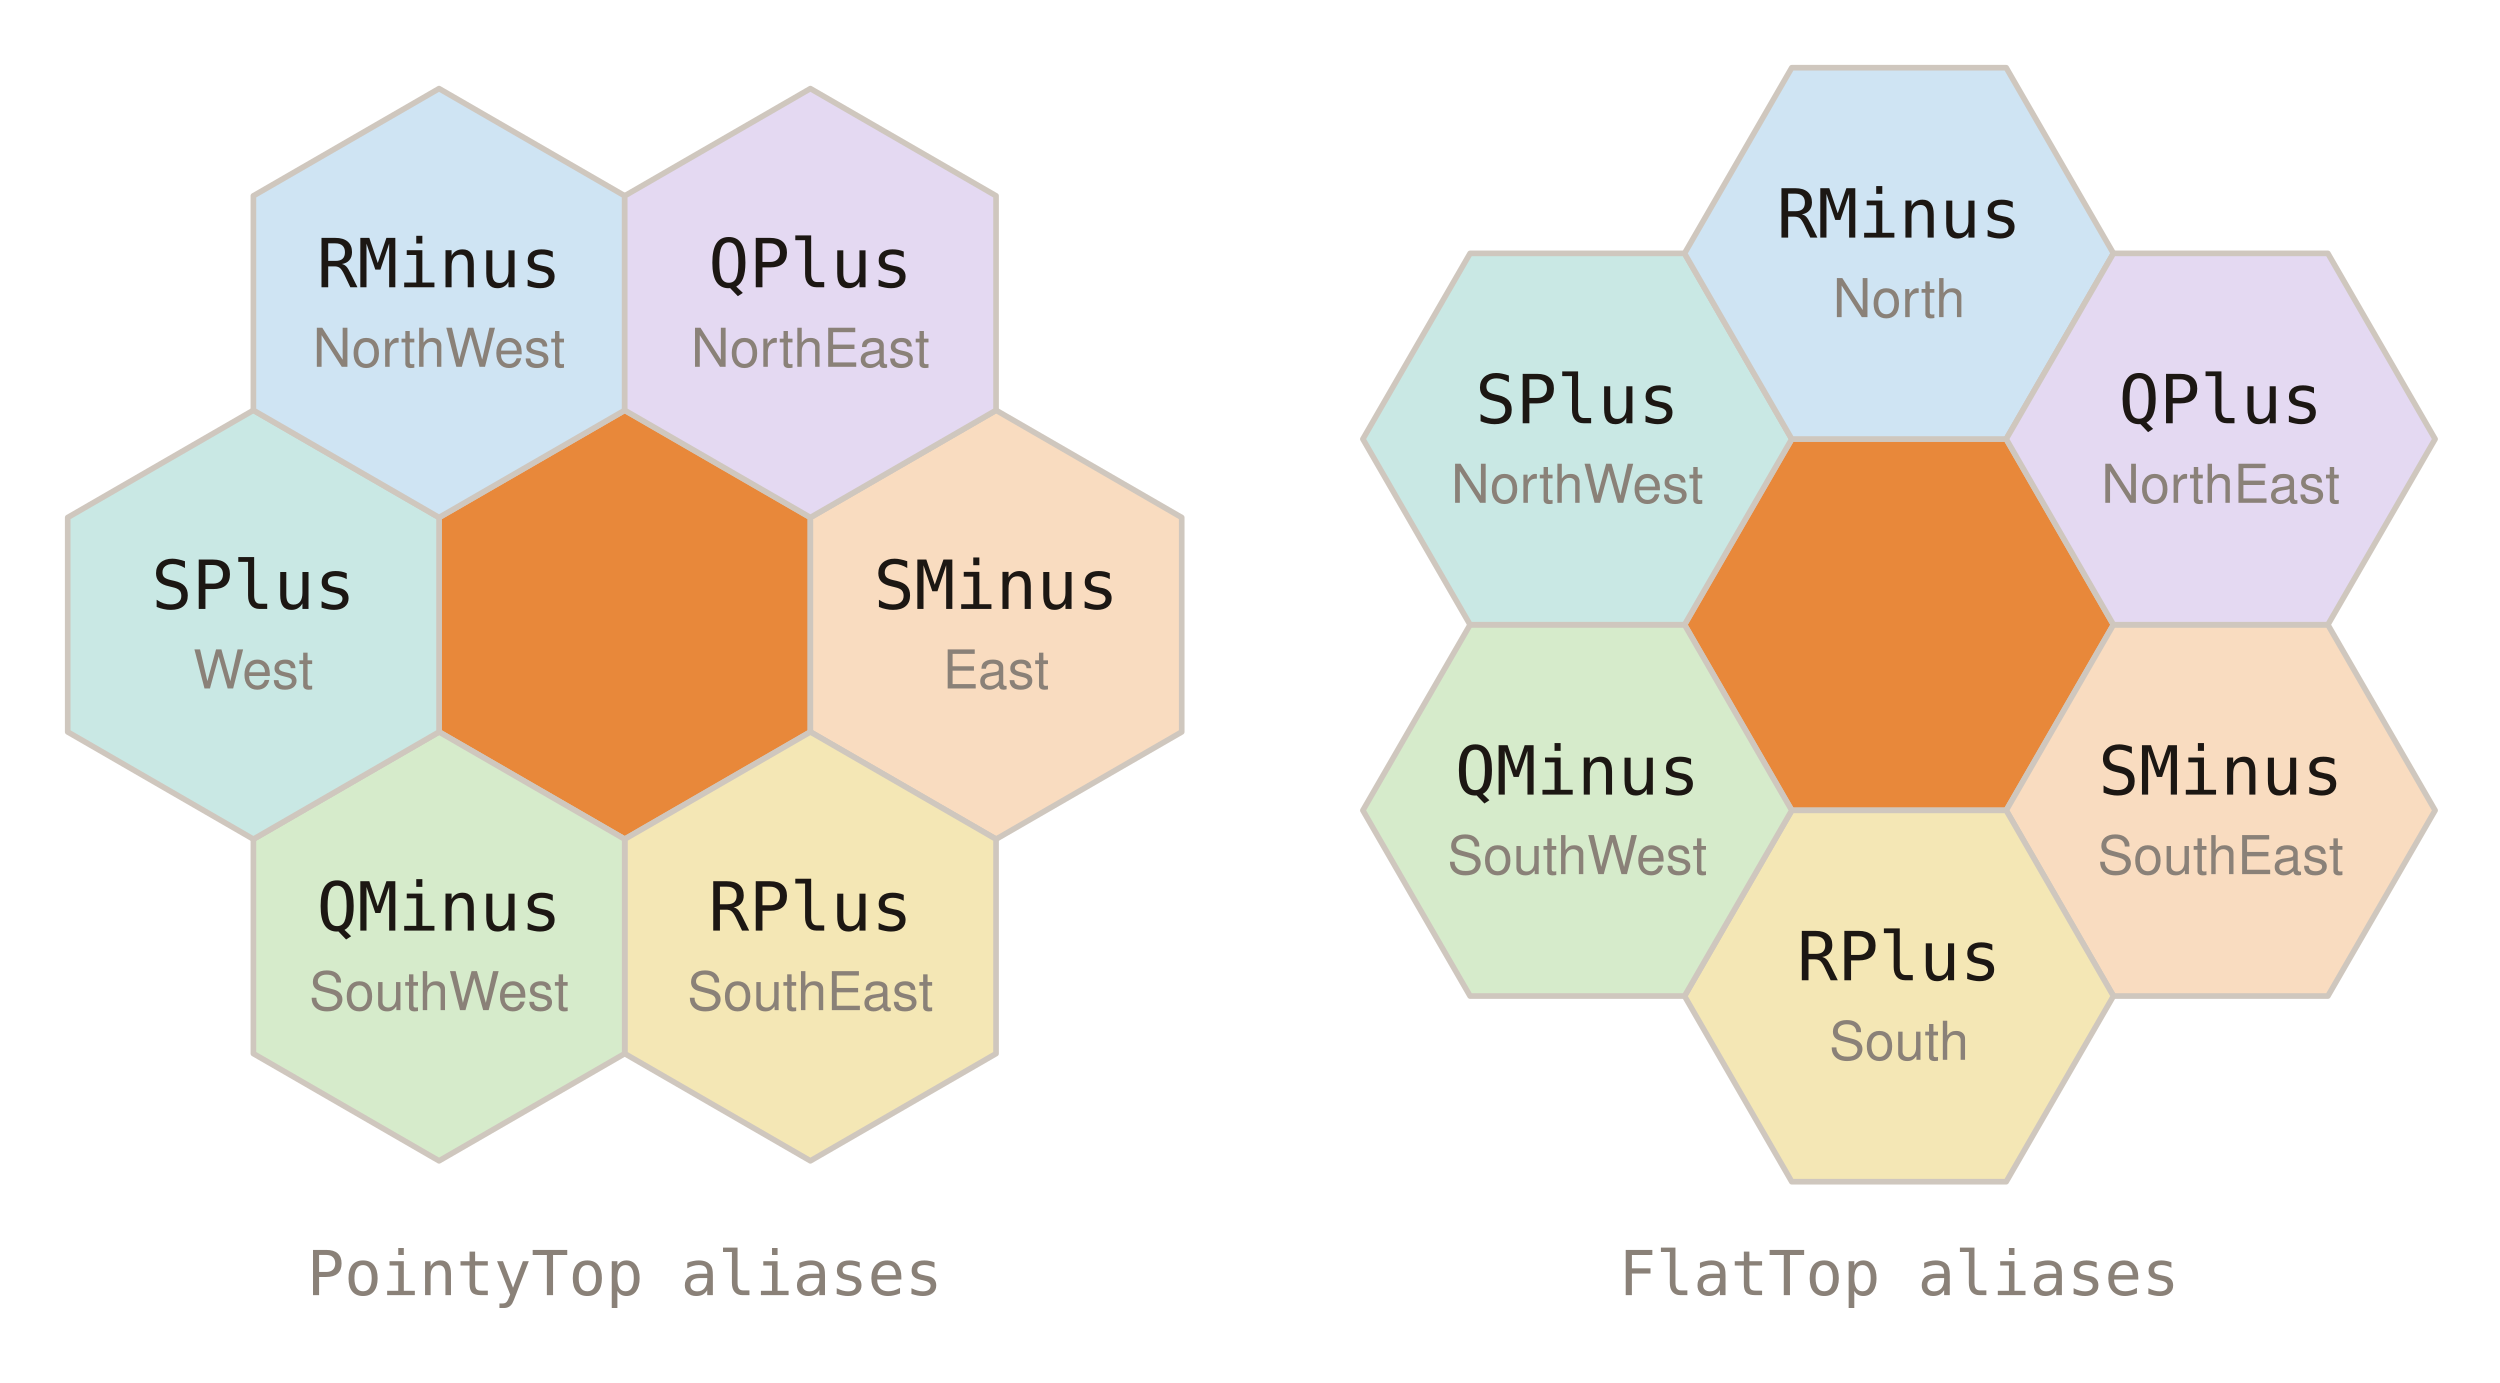
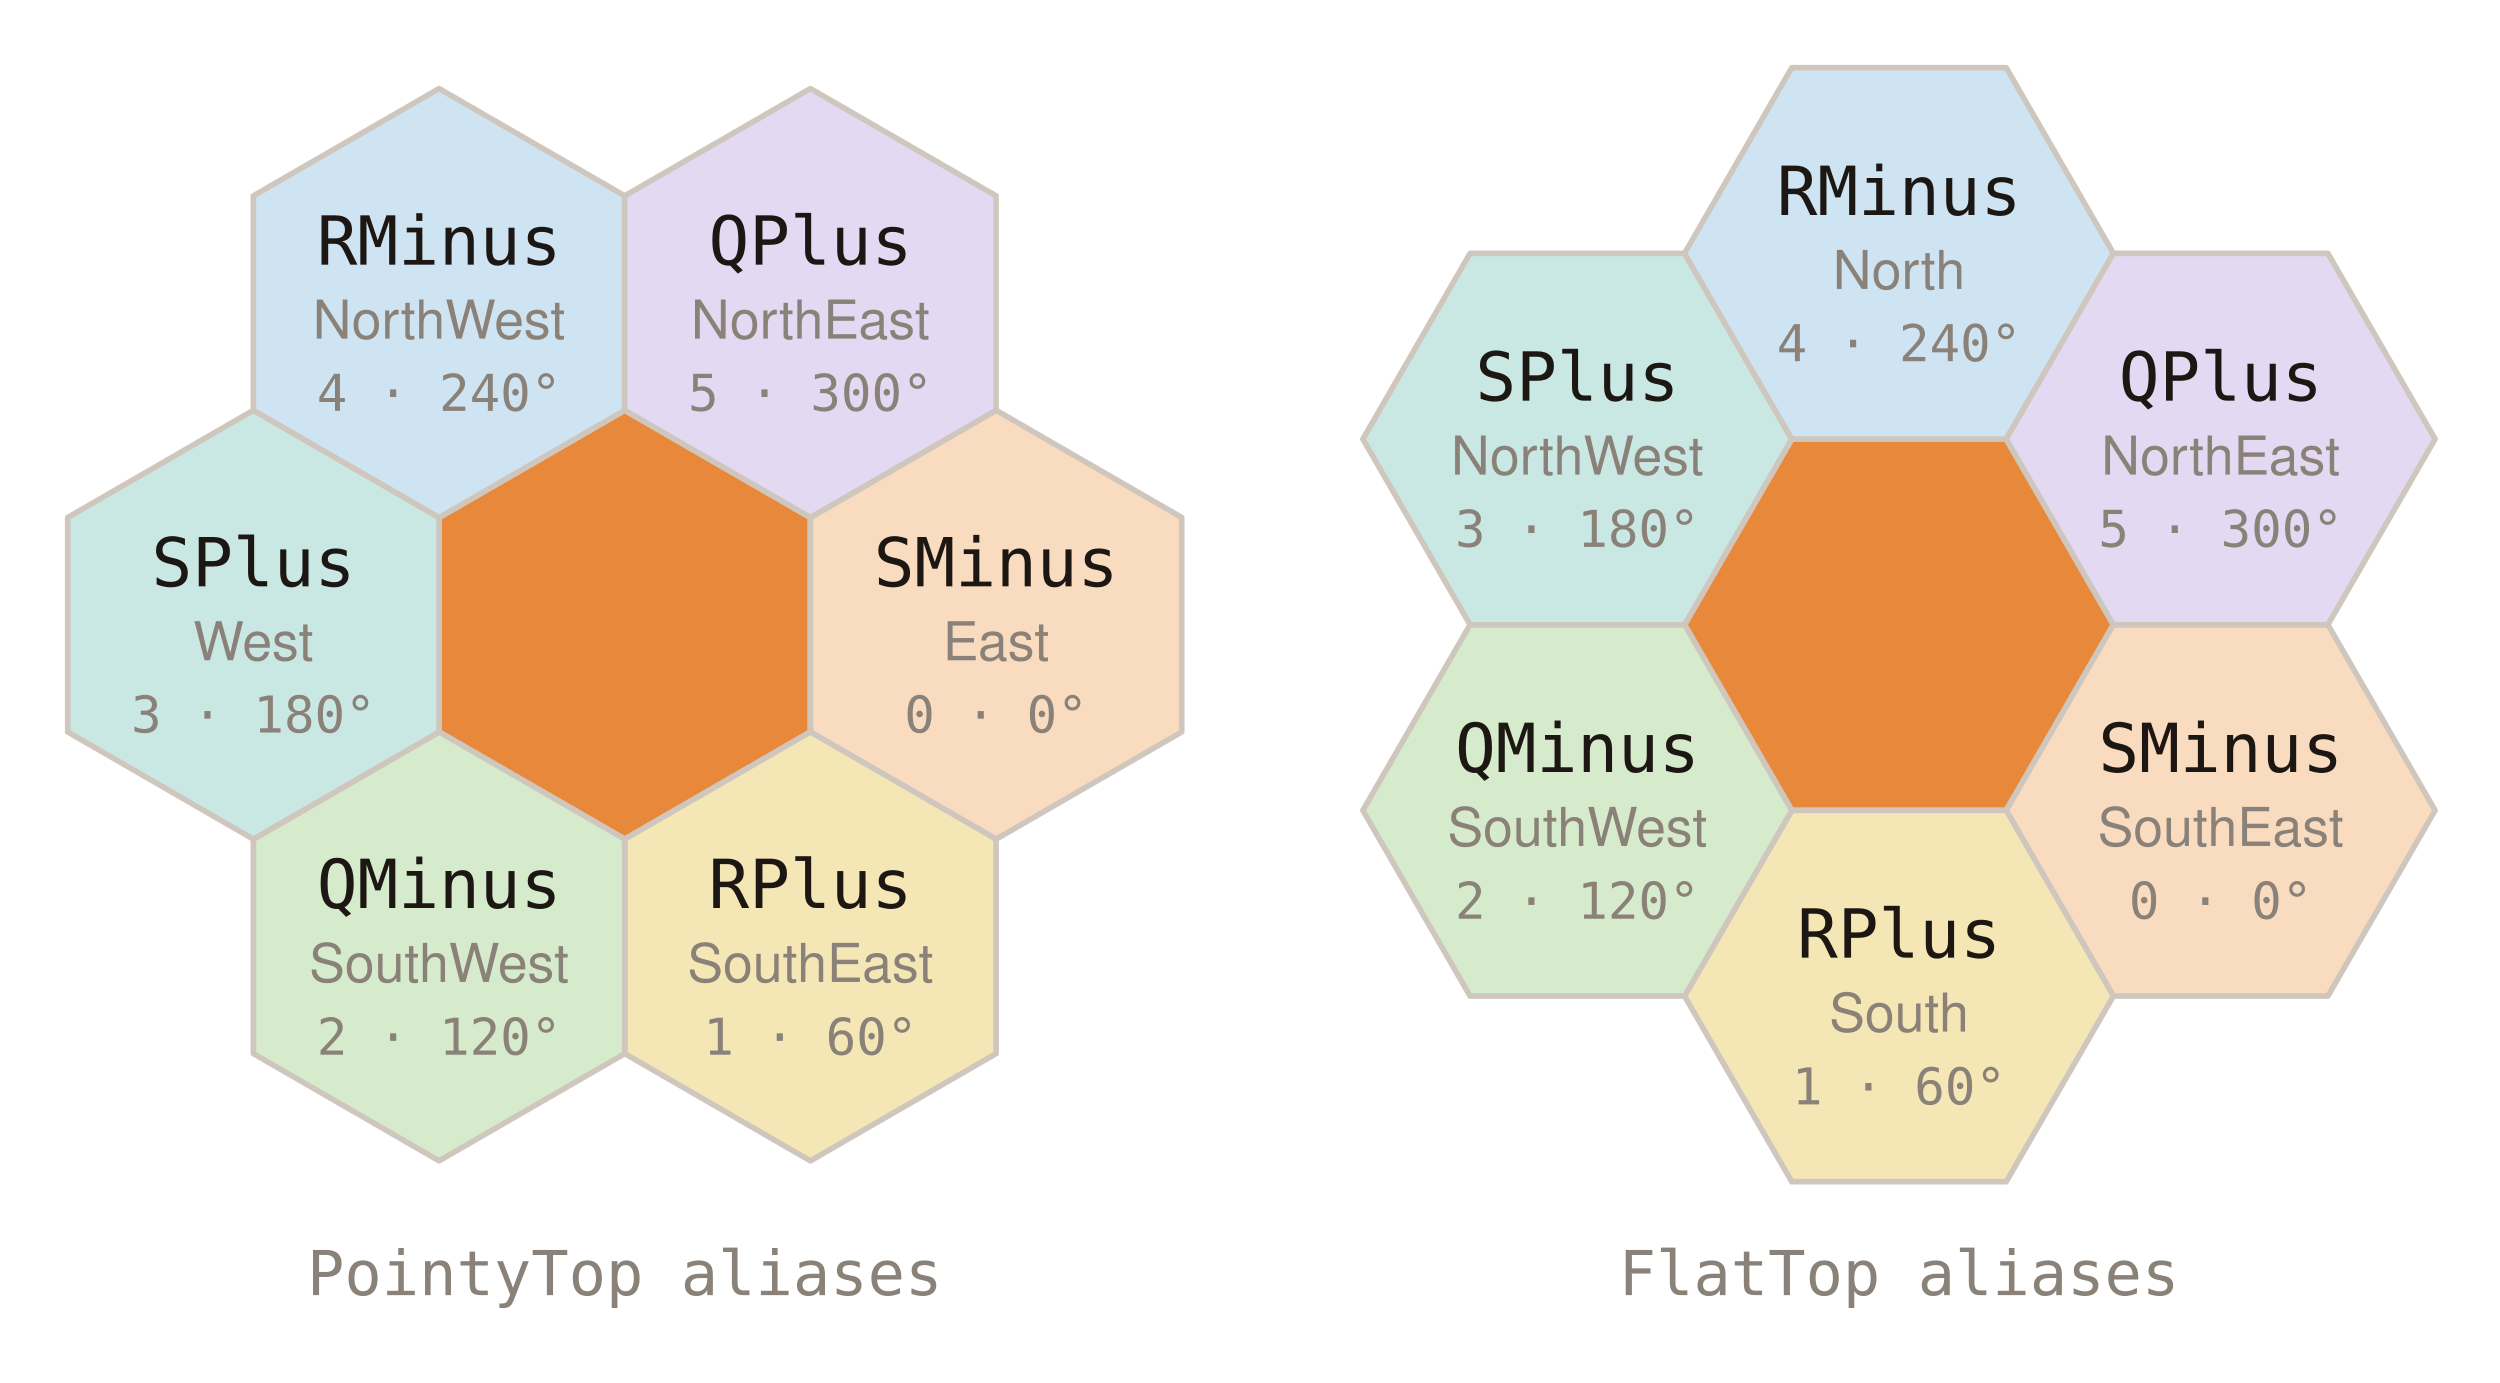
<svg xmlns="http://www.w3.org/2000/svg" width="443" height="245" viewBox="0 0 443 245" role="img">
  <g transform="translate(110.7 110.7)">
    <polygon points="-0.0,-38.0 32.9,-19.0 32.9,19.0 0.0,38.0 -32.9,19.0 -32.9,-19.0" fill="#e8883a" stroke="#cfc7be" stroke-width="1" stroke-linejoin="round" />
    <polygon points="65.8,-38.0 98.7,-19.0 98.7,19.0 65.8,38.0 32.9,19.0 32.9,-19.0" fill="#f9dcc0" stroke="#cfc7be" stroke-width="1" stroke-linejoin="round" />
-     <text x="65.8" y="-2.8" font-family="ui-monospace, SFMono-Regular, Menlo, Consolas, monospace" font-size="12" text-anchor="middle">
+     <text x="65.8" y="-6.8" font-family="ui-monospace, SFMono-Regular, Menlo, Consolas, monospace" font-size="12" text-anchor="middle">
      <tspan fill="#1c1713">SMinus</tspan>
    </text>
-     <text x="65.8" y="11.3" font-family="Helvetica Neue, Helvetica, Arial, sans-serif" font-size="9.5" text-anchor="middle">
+     <text x="65.8" y="6.3" font-family="Helvetica Neue, Helvetica, Arial, sans-serif" font-size="9.5" text-anchor="middle">
      <tspan fill="#8a8178">East</tspan>
    </text>
+     <text x="65.8" y="19.1" font-family="ui-monospace, SFMono-Regular, Menlo, Consolas, monospace" font-size="9" text-anchor="middle">
+       <tspan fill="#8a8178">0 · 0°</tspan>
+     </text>
    <polygon points="32.9,19.0 65.8,38.0 65.8,76.0 32.9,95.0 -0.0,76.0 -0.0,38.0" fill="#f4e7b5" stroke="#cfc7be" stroke-width="1" stroke-linejoin="round" />
-     <text x="32.9" y="54.2" font-family="ui-monospace, SFMono-Regular, Menlo, Consolas, monospace" font-size="12" text-anchor="middle">
+     <text x="32.9" y="50.2" font-family="ui-monospace, SFMono-Regular, Menlo, Consolas, monospace" font-size="12" text-anchor="middle">
      <tspan fill="#1c1713">RPlus</tspan>
    </text>
-     <text x="32.9" y="68.3" font-family="Helvetica Neue, Helvetica, Arial, sans-serif" font-size="9.5" text-anchor="middle">
+     <text x="32.9" y="63.3" font-family="Helvetica Neue, Helvetica, Arial, sans-serif" font-size="9.5" text-anchor="middle">
      <tspan fill="#8a8178">SouthEast</tspan>
    </text>
+     <text x="32.9" y="76.2" font-family="ui-monospace, SFMono-Regular, Menlo, Consolas, monospace" font-size="9" text-anchor="middle">
+       <tspan fill="#8a8178">1 · 60°</tspan>
+     </text>
    <polygon points="-32.9,19.0 -0.0,38.0 0.0,76.0 -32.9,95.0 -65.8,76.0 -65.8,38.0" fill="#d6ebcb" stroke="#cfc7be" stroke-width="1" stroke-linejoin="round" />
-     <text x="-32.9" y="54.2" font-family="ui-monospace, SFMono-Regular, Menlo, Consolas, monospace" font-size="12" text-anchor="middle">
+     <text x="-32.9" y="50.2" font-family="ui-monospace, SFMono-Regular, Menlo, Consolas, monospace" font-size="12" text-anchor="middle">
      <tspan fill="#1c1713">QMinus</tspan>
    </text>
-     <text x="-32.9" y="68.3" font-family="Helvetica Neue, Helvetica, Arial, sans-serif" font-size="9.5" text-anchor="middle">
+     <text x="-32.9" y="63.3" font-family="Helvetica Neue, Helvetica, Arial, sans-serif" font-size="9.5" text-anchor="middle">
      <tspan fill="#8a8178">SouthWest</tspan>
    </text>
+     <text x="-32.9" y="76.2" font-family="ui-monospace, SFMono-Regular, Menlo, Consolas, monospace" font-size="9" text-anchor="middle">
+       <tspan fill="#8a8178">2 · 120°</tspan>
+     </text>
    <polygon points="-65.8,-38.0 -32.9,-19.0 -32.9,19.0 -65.8,38.0 -98.7,19.0 -98.7,-19.0" fill="#c9e8e4" stroke="#cfc7be" stroke-width="1" stroke-linejoin="round" />
-     <text x="-65.8" y="-2.8" font-family="ui-monospace, SFMono-Regular, Menlo, Consolas, monospace" font-size="12" text-anchor="middle">
+     <text x="-65.8" y="-6.8" font-family="ui-monospace, SFMono-Regular, Menlo, Consolas, monospace" font-size="12" text-anchor="middle">
      <tspan fill="#1c1713">SPlus</tspan>
    </text>
-     <text x="-65.8" y="11.3" font-family="Helvetica Neue, Helvetica, Arial, sans-serif" font-size="9.5" text-anchor="middle">
+     <text x="-65.8" y="6.3" font-family="Helvetica Neue, Helvetica, Arial, sans-serif" font-size="9.5" text-anchor="middle">
      <tspan fill="#8a8178">West</tspan>
    </text>
+     <text x="-65.8" y="19.1" font-family="ui-monospace, SFMono-Regular, Menlo, Consolas, monospace" font-size="9" text-anchor="middle">
+       <tspan fill="#8a8178">3 · 180°</tspan>
+     </text>
    <polygon points="-32.9,-95.0 -0.0,-76.0 0.0,-38.0 -32.9,-19.0 -65.8,-38.0 -65.8,-76.0" fill="#cfe4f3" stroke="#cfc7be" stroke-width="1" stroke-linejoin="round" />
-     <text x="-32.9" y="-59.8" font-family="ui-monospace, SFMono-Regular, Menlo, Consolas, monospace" font-size="12" text-anchor="middle">
+     <text x="-32.9" y="-63.8" font-family="ui-monospace, SFMono-Regular, Menlo, Consolas, monospace" font-size="12" text-anchor="middle">
      <tspan fill="#1c1713">RMinus</tspan>
    </text>
-     <text x="-32.9" y="-45.7" font-family="Helvetica Neue, Helvetica, Arial, sans-serif" font-size="9.5" text-anchor="middle">
+     <text x="-32.9" y="-50.7" font-family="Helvetica Neue, Helvetica, Arial, sans-serif" font-size="9.5" text-anchor="middle">
      <tspan fill="#8a8178">NorthWest</tspan>
    </text>
+     <text x="-32.9" y="-37.9" font-family="ui-monospace, SFMono-Regular, Menlo, Consolas, monospace" font-size="9" text-anchor="middle">
+       <tspan fill="#8a8178">4 · 240°</tspan>
+     </text>
    <polygon points="32.9,-95.0 65.8,-76.0 65.8,-38.0 32.9,-19.0 -0.0,-38.0 -0.0,-76.0" fill="#e4d9f2" stroke="#cfc7be" stroke-width="1" stroke-linejoin="round" />
-     <text x="32.9" y="-59.8" font-family="ui-monospace, SFMono-Regular, Menlo, Consolas, monospace" font-size="12" text-anchor="middle">
+     <text x="32.9" y="-63.8" font-family="ui-monospace, SFMono-Regular, Menlo, Consolas, monospace" font-size="12" text-anchor="middle">
      <tspan fill="#1c1713">QPlus</tspan>
    </text>
-     <text x="32.9" y="-45.7" font-family="Helvetica Neue, Helvetica, Arial, sans-serif" font-size="9.5" text-anchor="middle">
+     <text x="32.9" y="-50.7" font-family="Helvetica Neue, Helvetica, Arial, sans-serif" font-size="9.5" text-anchor="middle">
      <tspan fill="#8a8178">NorthEast</tspan>
+     </text>
+     <text x="32.9" y="-37.9" font-family="ui-monospace, SFMono-Regular, Menlo, Consolas, monospace" font-size="9" text-anchor="middle">
+       <tspan fill="#8a8178">5 · 300°</tspan>
    </text>
  </g>
  <text x="110.7" y="229.5" font-family="ui-monospace, SFMono-Regular, Menlo, Consolas, monospace" font-size="11" text-anchor="middle" fill="#8a8178">PointyTop aliases</text>
  <g transform="translate(336.5 110.7)">
    <polygon points="-19.0,-32.9 19.0,-32.9 38.0,-0.0 19.0,32.9 -19.0,32.9 -38.0,0.0" fill="#e8883a" stroke="#cfc7be" stroke-width="1" stroke-linejoin="round" />
    <polygon points="38.0,0.0 76.0,-0.0 95.0,32.9 76.0,65.8 38.0,65.8 19.0,32.9" fill="#f9dcc0" stroke="#cfc7be" stroke-width="1" stroke-linejoin="round" />
-     <text x="57.0" y="30.1" font-family="ui-monospace, SFMono-Regular, Menlo, Consolas, monospace" font-size="12" text-anchor="middle">
+     <text x="57.0" y="26.1" font-family="ui-monospace, SFMono-Regular, Menlo, Consolas, monospace" font-size="12" text-anchor="middle">
      <tspan fill="#1c1713">SMinus</tspan>
    </text>
-     <text x="57.0" y="44.2" font-family="Helvetica Neue, Helvetica, Arial, sans-serif" font-size="9.5" text-anchor="middle">
+     <text x="57.0" y="39.2" font-family="Helvetica Neue, Helvetica, Arial, sans-serif" font-size="9.5" text-anchor="middle">
      <tspan fill="#8a8178">SouthEast</tspan>
    </text>
+     <text x="57.0" y="52.1" font-family="ui-monospace, SFMono-Regular, Menlo, Consolas, monospace" font-size="9" text-anchor="middle">
+       <tspan fill="#8a8178">0 · 0°</tspan>
+     </text>
    <polygon points="-19.0,32.9 19.0,32.9 38.0,65.8 19.0,98.7 -19.0,98.7 -38.0,65.8" fill="#f4e7b5" stroke="#cfc7be" stroke-width="1" stroke-linejoin="round" />
-     <text x="0.0" y="63.0" font-family="ui-monospace, SFMono-Regular, Menlo, Consolas, monospace" font-size="12" text-anchor="middle">
+     <text x="0.0" y="59.0" font-family="ui-monospace, SFMono-Regular, Menlo, Consolas, monospace" font-size="12" text-anchor="middle">
      <tspan fill="#1c1713">RPlus</tspan>
    </text>
-     <text x="0.0" y="77.1" font-family="Helvetica Neue, Helvetica, Arial, sans-serif" font-size="9.5" text-anchor="middle">
+     <text x="0.0" y="72.1" font-family="Helvetica Neue, Helvetica, Arial, sans-serif" font-size="9.5" text-anchor="middle">
      <tspan fill="#8a8178">South</tspan>
    </text>
+     <text x="0.0" y="85.0" font-family="ui-monospace, SFMono-Regular, Menlo, Consolas, monospace" font-size="9" text-anchor="middle">
+       <tspan fill="#8a8178">1 · 60°</tspan>
+     </text>
    <polygon points="-76.0,0.0 -38.0,-0.0 -19.0,32.9 -38.0,65.8 -76.0,65.8 -95.0,32.9" fill="#d6ebcb" stroke="#cfc7be" stroke-width="1" stroke-linejoin="round" />
-     <text x="-57.0" y="30.1" font-family="ui-monospace, SFMono-Regular, Menlo, Consolas, monospace" font-size="12" text-anchor="middle">
+     <text x="-57.0" y="26.1" font-family="ui-monospace, SFMono-Regular, Menlo, Consolas, monospace" font-size="12" text-anchor="middle">
      <tspan fill="#1c1713">QMinus</tspan>
    </text>
-     <text x="-57.0" y="44.2" font-family="Helvetica Neue, Helvetica, Arial, sans-serif" font-size="9.5" text-anchor="middle">
+     <text x="-57.0" y="39.2" font-family="Helvetica Neue, Helvetica, Arial, sans-serif" font-size="9.5" text-anchor="middle">
      <tspan fill="#8a8178">SouthWest</tspan>
    </text>
+     <text x="-57.0" y="52.1" font-family="ui-monospace, SFMono-Regular, Menlo, Consolas, monospace" font-size="9" text-anchor="middle">
+       <tspan fill="#8a8178">2 · 120°</tspan>
+     </text>
    <polygon points="-76.0,-65.8 -38.0,-65.8 -19.0,-32.9 -38.0,-0.0 -76.0,0.0 -95.0,-32.9" fill="#c9e8e4" stroke="#cfc7be" stroke-width="1" stroke-linejoin="round" />
-     <text x="-57.0" y="-35.7" font-family="ui-monospace, SFMono-Regular, Menlo, Consolas, monospace" font-size="12" text-anchor="middle">
+     <text x="-57.0" y="-39.7" font-family="ui-monospace, SFMono-Regular, Menlo, Consolas, monospace" font-size="12" text-anchor="middle">
      <tspan fill="#1c1713">SPlus</tspan>
    </text>
-     <text x="-57.0" y="-21.6" font-family="Helvetica Neue, Helvetica, Arial, sans-serif" font-size="9.5" text-anchor="middle">
+     <text x="-57.0" y="-26.6" font-family="Helvetica Neue, Helvetica, Arial, sans-serif" font-size="9.5" text-anchor="middle">
      <tspan fill="#8a8178">NorthWest</tspan>
    </text>
+     <text x="-57.0" y="-13.8" font-family="ui-monospace, SFMono-Regular, Menlo, Consolas, monospace" font-size="9" text-anchor="middle">
+       <tspan fill="#8a8178">3 · 180°</tspan>
+     </text>
    <polygon points="-19.0,-98.7 19.0,-98.7 38.0,-65.8 19.0,-32.9 -19.0,-32.9 -38.0,-65.8" fill="#cfe4f3" stroke="#cfc7be" stroke-width="1" stroke-linejoin="round" />
-     <text x="0.0" y="-68.6" font-family="ui-monospace, SFMono-Regular, Menlo, Consolas, monospace" font-size="12" text-anchor="middle">
+     <text x="0.0" y="-72.6" font-family="ui-monospace, SFMono-Regular, Menlo, Consolas, monospace" font-size="12" text-anchor="middle">
      <tspan fill="#1c1713">RMinus</tspan>
    </text>
-     <text x="0.0" y="-54.5" font-family="Helvetica Neue, Helvetica, Arial, sans-serif" font-size="9.5" text-anchor="middle">
+     <text x="0.0" y="-59.5" font-family="Helvetica Neue, Helvetica, Arial, sans-serif" font-size="9.5" text-anchor="middle">
      <tspan fill="#8a8178">North</tspan>
    </text>
+     <text x="0.0" y="-46.7" font-family="ui-monospace, SFMono-Regular, Menlo, Consolas, monospace" font-size="9" text-anchor="middle">
+       <tspan fill="#8a8178">4 · 240°</tspan>
+     </text>
    <polygon points="38.0,-65.8 76.0,-65.8 95.0,-32.9 76.0,-0.0 38.0,0.0 19.0,-32.9" fill="#e4d9f2" stroke="#cfc7be" stroke-width="1" stroke-linejoin="round" />
-     <text x="57.0" y="-35.7" font-family="ui-monospace, SFMono-Regular, Menlo, Consolas, monospace" font-size="12" text-anchor="middle">
+     <text x="57.0" y="-39.7" font-family="ui-monospace, SFMono-Regular, Menlo, Consolas, monospace" font-size="12" text-anchor="middle">
      <tspan fill="#1c1713">QPlus</tspan>
    </text>
-     <text x="57.0" y="-21.6" font-family="Helvetica Neue, Helvetica, Arial, sans-serif" font-size="9.5" text-anchor="middle">
+     <text x="57.0" y="-26.6" font-family="Helvetica Neue, Helvetica, Arial, sans-serif" font-size="9.5" text-anchor="middle">
      <tspan fill="#8a8178">NorthEast</tspan>
+     </text>
+     <text x="57.0" y="-13.8" font-family="ui-monospace, SFMono-Regular, Menlo, Consolas, monospace" font-size="9" text-anchor="middle">
+       <tspan fill="#8a8178">5 · 300°</tspan>
    </text>
  </g>
  <text x="336.5" y="229.5" font-family="ui-monospace, SFMono-Regular, Menlo, Consolas, monospace" font-size="11" text-anchor="middle" fill="#8a8178">FlatTop aliases</text>
</svg>
